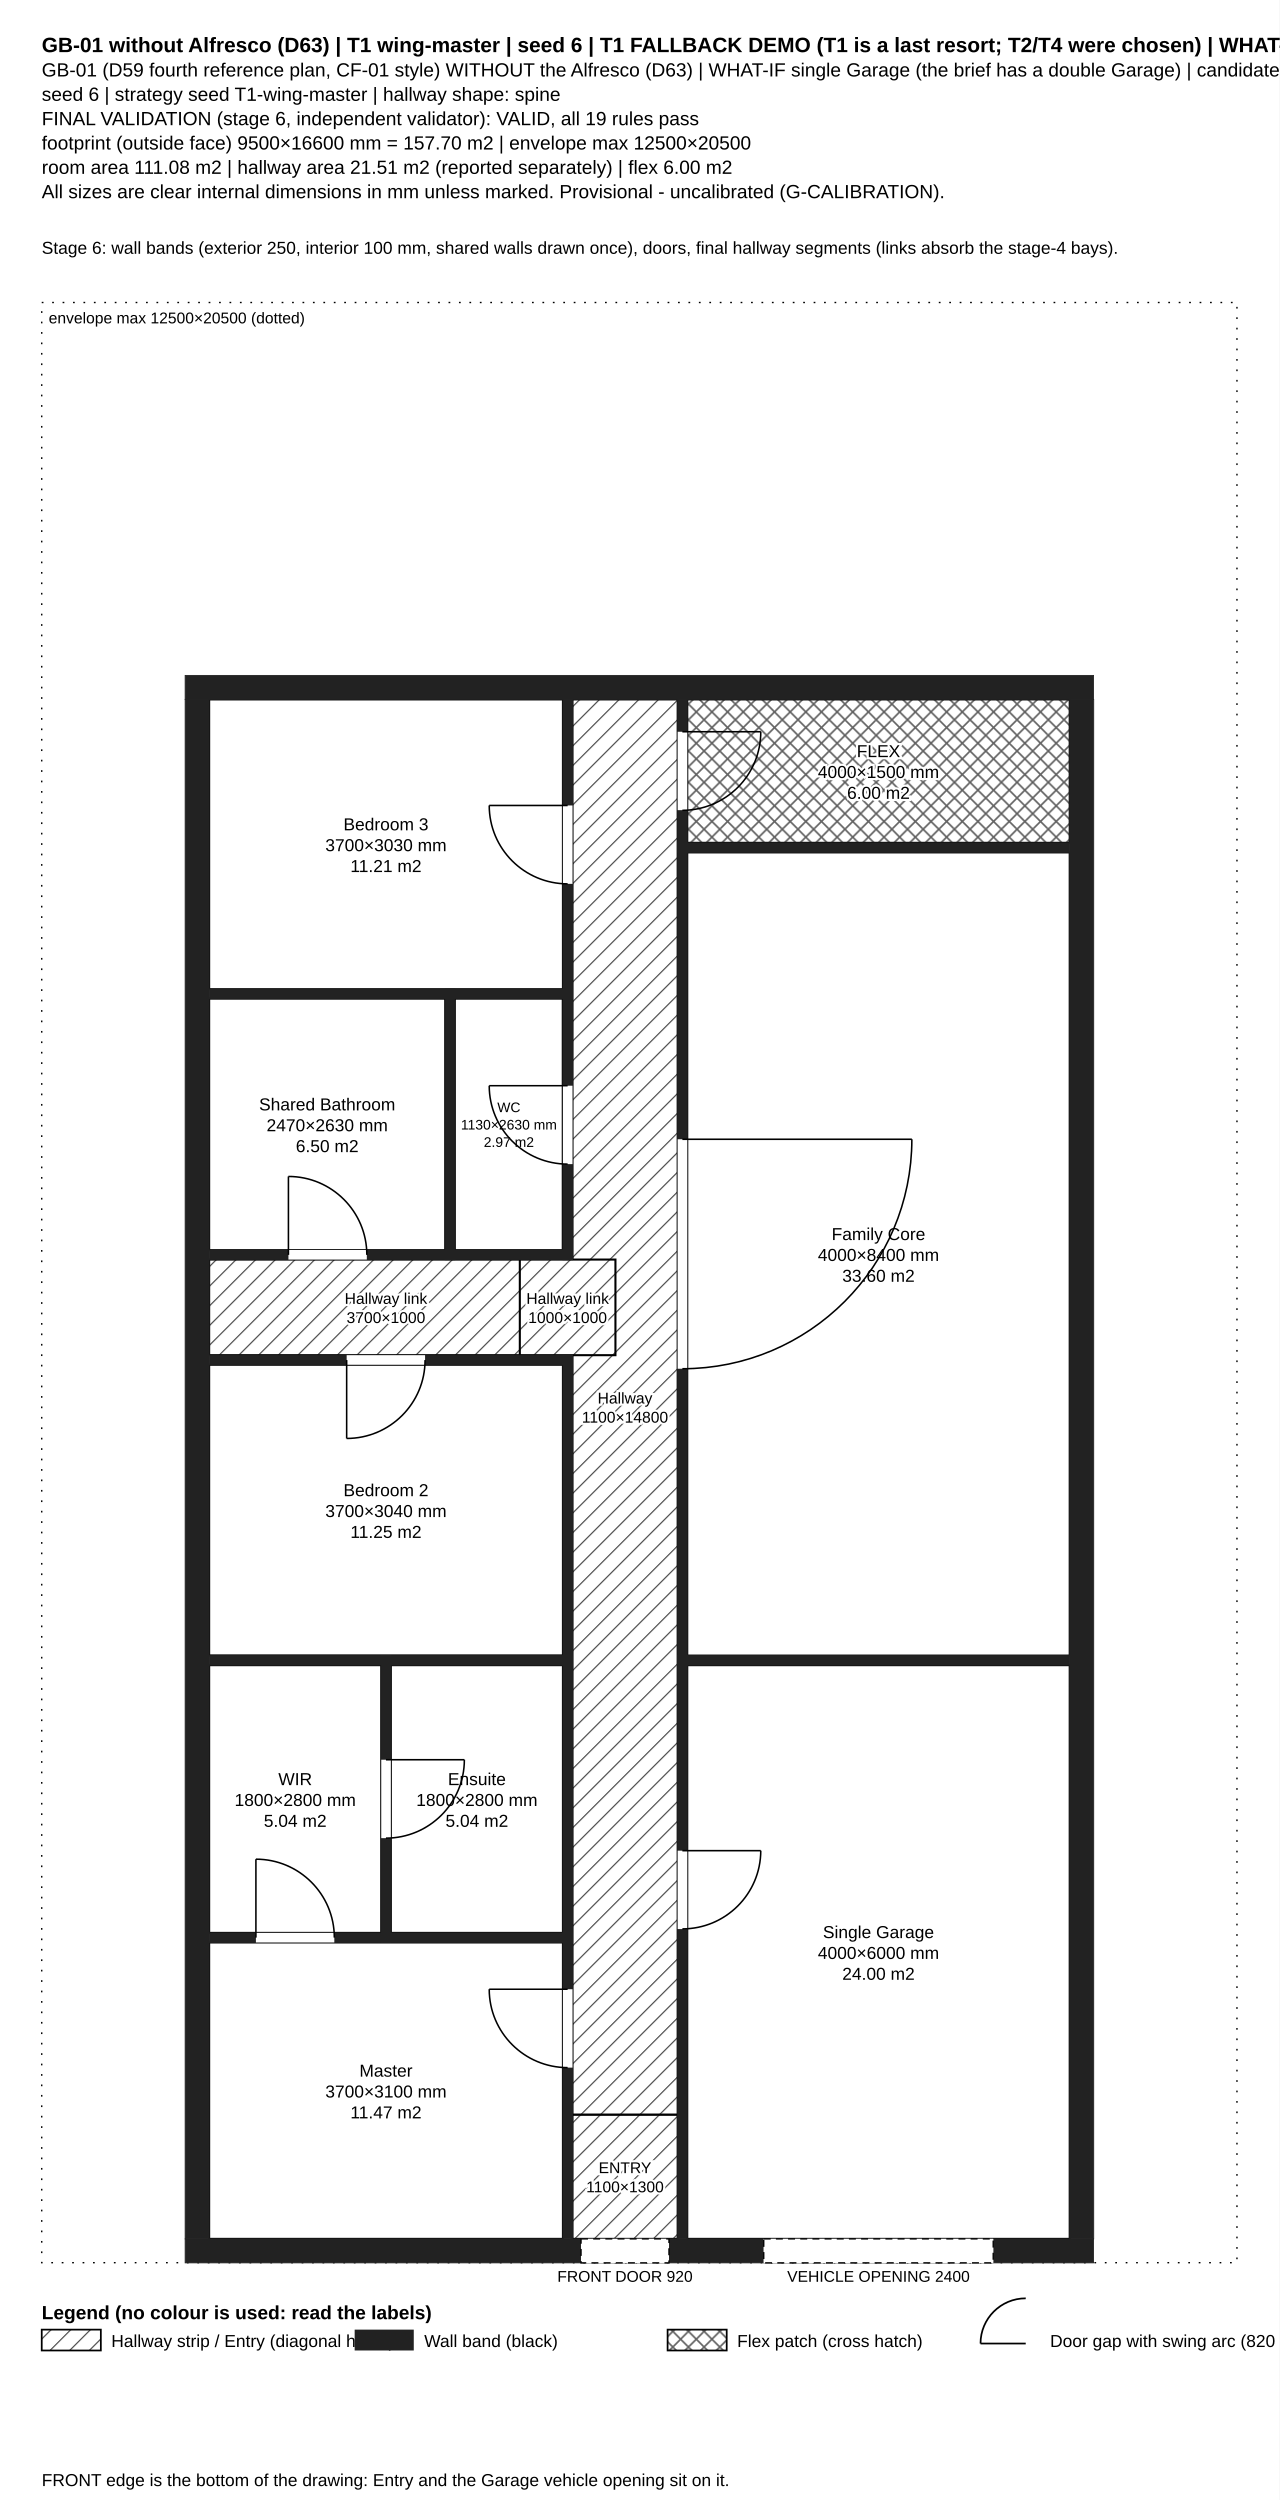
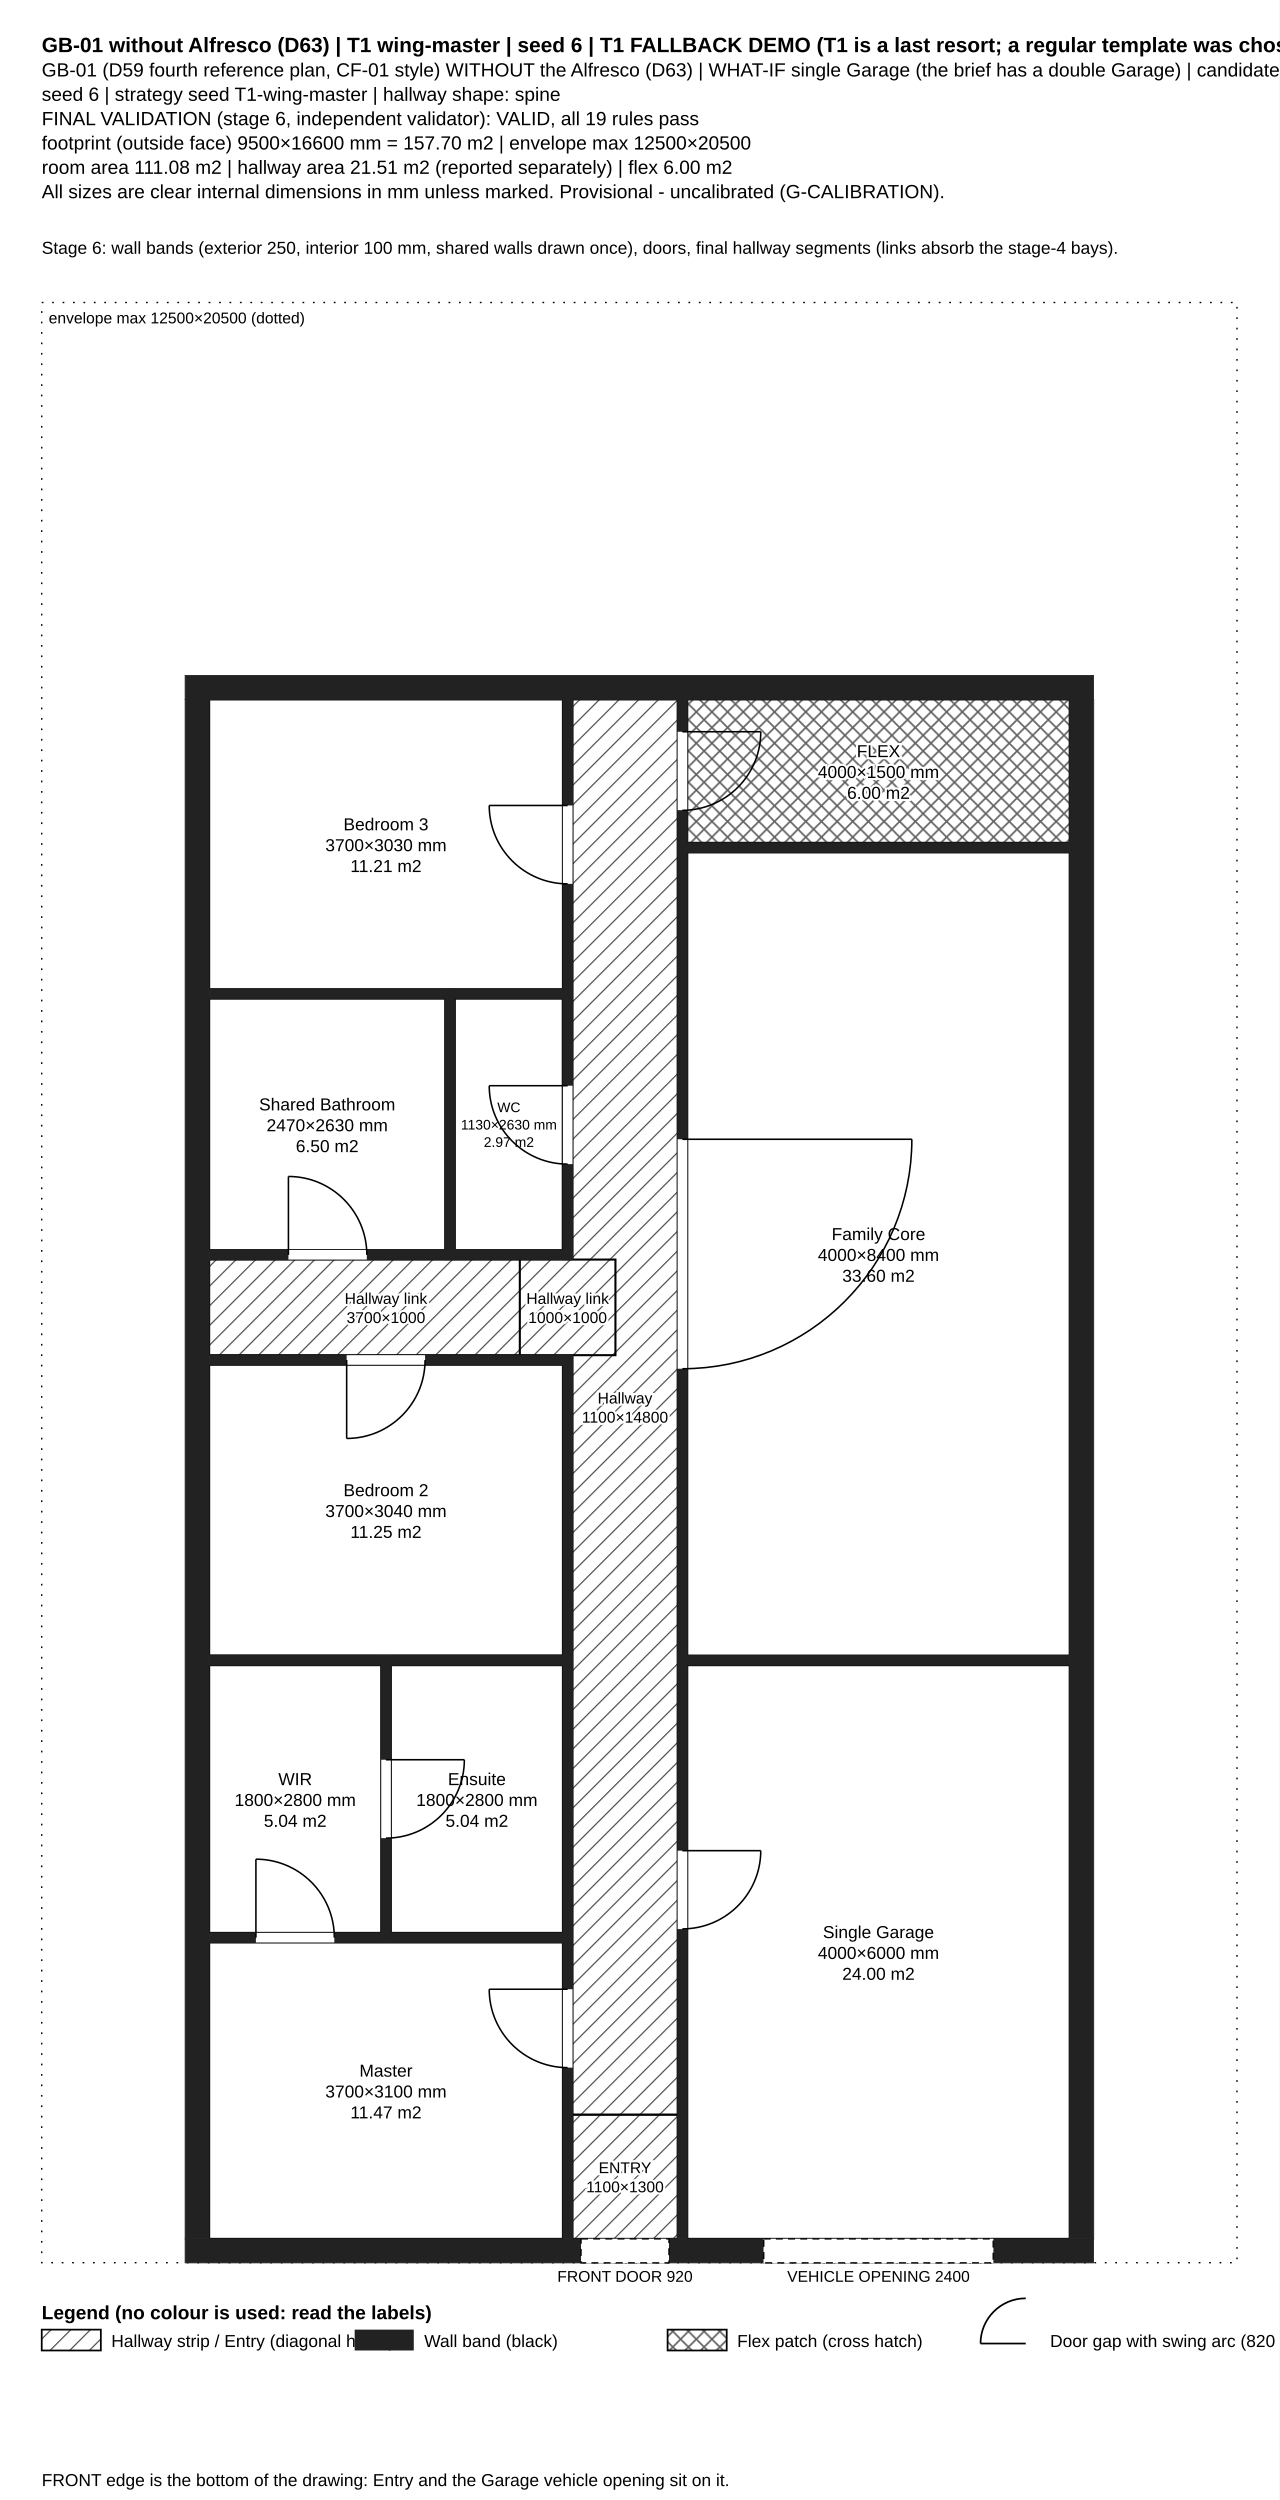
<svg xmlns="http://www.w3.org/2000/svg" width="736" height="1438" viewBox="0 0 736 1438" font-family="Arial, Helvetica, sans-serif">
  <rect width="100%" height="100%" fill="#fff" />
  <defs>
    <pattern id="hall" width="8" height="8" patternUnits="userSpaceOnUse" patternTransform="rotate(45)">
      <rect width="8" height="8" fill="#fff" />
      <line x1="0" y1="0" x2="0" y2="8" stroke="#555" stroke-width="1.4" />
    </pattern>
    <pattern id="flex" width="9" height="9" patternUnits="userSpaceOnUse">
      <rect width="9" height="9" fill="#fff" />
      <path d="M0 0L9 9M9 0L0 9" stroke="#666" stroke-width="1" />
    </pattern>
    <pattern id="wall" width="4" height="4" patternUnits="userSpaceOnUse">
      <rect width="4" height="4" fill="#222" />
    </pattern>
  </defs>
-   <text x="24" y="30" font-size="12" font-weight="bold" fill="#000">GB-01 without Alfresco (D63) | T1 wing-master | seed 6 | T1 FALLBACK DEMO (T1 is a last resort; T2/T4 were chosen) | WHAT-IF single Garage, not the brief | provisional</text>
+   <text x="24" y="30" font-size="12" font-weight="bold" fill="#000">GB-01 without Alfresco (D63) | T1 wing-master | seed 6 | T1 FALLBACK DEMO (T1 is a last resort; a regular template was chosen) | WHAT-IF single Garage, not the brief | provisional</text>
  <text x="24" y="44" font-size="11" font-weight="normal" fill="#000">GB-01 (D59 fourth reference plan, CF-01 style) WITHOUT the Alfresco (D63) | WHAT-IF single Garage (the brief has a double Garage)   |   candidate 6-0   |   STAGE 6 of the real generator output</text>
  <text x="24" y="58" font-size="11" font-weight="normal" fill="#000">seed 6   |   strategy seed T1-wing-master   |   hallway shape: spine</text>
  <text x="24" y="72" font-size="11" font-weight="normal" fill="#000">FINAL VALIDATION (stage 6, independent validator): VALID, all 19 rules pass</text>
  <text x="24" y="86" font-size="11" font-weight="normal" fill="#000">footprint (outside face) 9500×16600 mm = 157.70 m2 | envelope max 12500×20500</text>
  <text x="24" y="100" font-size="11" font-weight="normal" fill="#000">room area 111.08 m2 | hallway area 21.51 m2 (reported separately) | flex 6.00 m2</text>
  <text x="24" y="114" font-size="11" font-weight="normal" fill="#000">All sizes are clear internal dimensions in mm unless marked. Provisional - uncalibrated (G-CALIBRATION).</text>
  <rect x="24" y="174" width="687.5" height="1127.5" fill="none" stroke="#000" stroke-width="0.8" stroke-dasharray="1 5" />
  <text x="28" y="186" font-size="9">envelope max 12500×20500 (dotted)</text>
  <rect x="329.3" y="1216.3" width="60.5" height="71.5" fill="url(#hall)" stroke="#000" stroke-width="1.2" />
  <text x="359.5" y="1250.0" font-size="9" text-anchor="middle" fill="#000" stroke="#fff" stroke-width="2.5" paint-order="stroke">ENTRY</text>
  <text x="359.5" y="1261.0" font-size="9" text-anchor="middle" fill="#000" stroke="#fff" stroke-width="2.5" paint-order="stroke">1100×1300</text>
  <rect x="329.3" y="402.3" width="60.5" height="814.0" fill="url(#hall)" stroke="#000" stroke-width="1.2" />
  <text x="359.5" y="807.3" font-size="9" text-anchor="middle" fill="#000" stroke="#fff" stroke-width="2.5" paint-order="stroke">Hallway</text>
  <text x="359.5" y="818.3" font-size="9" text-anchor="middle" fill="#000" stroke="#fff" stroke-width="2.5" paint-order="stroke">1100×14800</text>
  <rect x="120.3" y="724.5" width="203.5" height="55.0" fill="url(#hall)" stroke="#000" stroke-width="1.2" />
  <text x="222.0" y="750.0" font-size="9" text-anchor="middle" fill="#000" stroke="#fff" stroke-width="2.5" paint-order="stroke">Hallway link</text>
  <text x="222.0" y="761.0" font-size="9" text-anchor="middle" fill="#000" stroke="#fff" stroke-width="2.5" paint-order="stroke">3700×1000</text>
  <rect x="299.0" y="724.5" width="55.0" height="55.0" fill="url(#hall)" stroke="#000" stroke-width="1.2" />
  <text x="326.5" y="750.0" font-size="9" text-anchor="middle" fill="#000" stroke="#fff" stroke-width="2.5" paint-order="stroke">Hallway link</text>
  <text x="326.5" y="761.0" font-size="9" text-anchor="middle" fill="#000" stroke="#fff" stroke-width="2.5" paint-order="stroke">1000×1000</text>
  <rect x="120.3" y="1117.3" width="203.5" height="170.5" fill="#fff" stroke="#000" stroke-width="1.2" />
  <text x="222.0" y="1194.5" font-size="10" text-anchor="middle" fill="#000" stroke="#fff" stroke-width="2.5" paint-order="stroke">Master</text>
  <text x="222.0" y="1206.5" font-size="10" text-anchor="middle" fill="#000" stroke="#fff" stroke-width="2.5" paint-order="stroke">3700×3100 mm</text>
  <text x="222.0" y="1218.5" font-size="10" text-anchor="middle" fill="#000" stroke="#fff" stroke-width="2.5" paint-order="stroke">11.47 m2</text>
  <rect x="120.3" y="957.8" width="99.0" height="154.0" fill="#fff" stroke="#000" stroke-width="1.2" />
  <text x="169.8" y="1026.8" font-size="10" text-anchor="middle" fill="#000" stroke="#fff" stroke-width="2.5" paint-order="stroke">WIR</text>
  <text x="169.8" y="1038.8" font-size="10" text-anchor="middle" fill="#000" stroke="#fff" stroke-width="2.5" paint-order="stroke">1800×2800 mm</text>
  <text x="169.8" y="1050.8" font-size="10" text-anchor="middle" fill="#000" stroke="#fff" stroke-width="2.5" paint-order="stroke">5.04 m2</text>
  <rect x="224.8" y="957.8" width="99.0" height="154.0" fill="#fff" stroke="#000" stroke-width="1.2" />
  <text x="274.3" y="1026.8" font-size="10" text-anchor="middle" fill="#000" stroke="#fff" stroke-width="2.5" paint-order="stroke">Ensuite</text>
  <text x="274.3" y="1038.8" font-size="10" text-anchor="middle" fill="#000" stroke="#fff" stroke-width="2.5" paint-order="stroke">1800×2800 mm</text>
  <text x="274.3" y="1050.8" font-size="10" text-anchor="middle" fill="#000" stroke="#fff" stroke-width="2.5" paint-order="stroke">5.04 m2</text>
  <rect x="395.3" y="957.8" width="220.0" height="330.0" fill="#fff" stroke="#000" stroke-width="1.2" />
  <text x="505.3" y="1114.8" font-size="10" text-anchor="middle" fill="#000" stroke="#fff" stroke-width="2.5" paint-order="stroke">Single Garage</text>
  <text x="505.3" y="1126.8" font-size="10" text-anchor="middle" fill="#000" stroke="#fff" stroke-width="2.5" paint-order="stroke">4000×6000 mm</text>
  <text x="505.3" y="1138.8" font-size="10" text-anchor="middle" fill="#000" stroke="#fff" stroke-width="2.5" paint-order="stroke">24.00 m2</text>
  <rect x="120.3" y="785.0" width="203.5" height="167.2" fill="#fff" stroke="#000" stroke-width="1.2" />
  <text x="222.0" y="860.6" font-size="10" text-anchor="middle" fill="#000" stroke="#fff" stroke-width="2.5" paint-order="stroke">Bedroom 2</text>
  <text x="222.0" y="872.6" font-size="10" text-anchor="middle" fill="#000" stroke="#fff" stroke-width="2.5" paint-order="stroke">3700×3040 mm</text>
  <text x="222.0" y="884.6" font-size="10" text-anchor="middle" fill="#000" stroke="#fff" stroke-width="2.5" paint-order="stroke">11.25 m2</text>
  <rect x="120.3" y="574.4" width="135.8" height="144.7" fill="#fff" stroke="#000" stroke-width="1.2" />
  <text x="188.2" y="638.7" font-size="10" text-anchor="middle" fill="#000" stroke="#fff" stroke-width="2.5" paint-order="stroke">Shared Bathroom</text>
  <text x="188.2" y="650.7" font-size="10" text-anchor="middle" fill="#000" stroke="#fff" stroke-width="2.5" paint-order="stroke">2470×2630 mm</text>
  <text x="188.2" y="662.7" font-size="10" text-anchor="middle" fill="#000" stroke="#fff" stroke-width="2.5" paint-order="stroke">6.50 m2</text>
  <rect x="261.6" y="574.4" width="62.1" height="144.7" fill="#fff" stroke="#000" stroke-width="1.2" />
  <text x="292.7" y="639.7" font-size="8" text-anchor="middle" fill="#000" stroke="#fff" stroke-width="2.5" paint-order="stroke">WC</text>
  <text x="292.7" y="649.7" font-size="8" text-anchor="middle" fill="#000" stroke="#fff" stroke-width="2.5" paint-order="stroke">1130×2630 mm</text>
  <text x="292.7" y="659.7" font-size="8" text-anchor="middle" fill="#000" stroke="#fff" stroke-width="2.5" paint-order="stroke">2.97 m2</text>
  <rect x="120.3" y="402.3" width="203.5" height="166.7" fill="#fff" stroke="#000" stroke-width="1.2" />
  <text x="222.0" y="477.6" font-size="10" text-anchor="middle" fill="#000" stroke="#fff" stroke-width="2.5" paint-order="stroke">Bedroom 3</text>
  <text x="222.0" y="489.6" font-size="10" text-anchor="middle" fill="#000" stroke="#fff" stroke-width="2.5" paint-order="stroke">3700×3030 mm</text>
  <text x="222.0" y="501.6" font-size="10" text-anchor="middle" fill="#000" stroke="#fff" stroke-width="2.5" paint-order="stroke">11.21 m2</text>
  <rect x="395.3" y="490.3" width="220.0" height="462.0" fill="#fff" stroke="#000" stroke-width="1.2" />
  <text x="505.3" y="713.3" font-size="10" text-anchor="middle" fill="#000" stroke="#fff" stroke-width="2.5" paint-order="stroke">Family Core</text>
  <text x="505.3" y="725.3" font-size="10" text-anchor="middle" fill="#000" stroke="#fff" stroke-width="2.5" paint-order="stroke">4000×8400 mm</text>
  <text x="505.3" y="737.3" font-size="10" text-anchor="middle" fill="#000" stroke="#fff" stroke-width="2.5" paint-order="stroke">33.60 m2</text>
  <rect x="395.3" y="402.3" width="220.0" height="82.5" fill="url(#flex)" stroke="#000" stroke-width="1.2" />
  <text x="505.3" y="435.5" font-size="10" text-anchor="middle" fill="#000" stroke="#fff" stroke-width="2.5" paint-order="stroke">FLEX</text>
  <text x="505.3" y="447.5" font-size="10" text-anchor="middle" fill="#000" stroke="#fff" stroke-width="2.5" paint-order="stroke">4000×1500 mm</text>
  <text x="505.3" y="459.5" font-size="10" text-anchor="middle" fill="#000" stroke="#fff" stroke-width="2.5" paint-order="stroke">6.00 m2</text>
  <rect x="106.5" y="388.5" width="522.5" height="13.8" fill="#222" stroke="#222" stroke-width="0.5" />
  <rect x="106.5" y="1287.8" width="522.5" height="13.8" fill="#222" stroke="#222" stroke-width="0.5" />
  <rect x="106.5" y="402.3" width="13.8" height="885.5" fill="#222" stroke="#222" stroke-width="0.5" />
  <rect x="615.3" y="402.3" width="13.8" height="885.5" fill="#222" stroke="#222" stroke-width="0.5" />
  <rect x="323.8" y="402.3" width="5.5" height="322.3" fill="#222" stroke="#222" stroke-width="0.5" />
  <rect x="323.8" y="779.5" width="5.5" height="508.2" fill="#222" stroke="#222" stroke-width="0.5" />
  <rect x="219.3" y="952.3" width="5.5" height="165.0" fill="#222" stroke="#222" stroke-width="0.5" />
  <rect x="389.8" y="402.3" width="5.5" height="885.5" fill="#222" stroke="#222" stroke-width="0.5" />
  <rect x="256.1" y="568.9" width="5.5" height="155.7" fill="#222" stroke="#222" stroke-width="0.5" />
  <rect x="120.3" y="1111.8" width="209.0" height="5.5" fill="#222" stroke="#222" stroke-width="0.5" />
  <rect x="120.3" y="952.3" width="209.0" height="5.5" fill="#222" stroke="#222" stroke-width="0.5" />
  <rect x="389.8" y="952.3" width="225.5" height="5.5" fill="#222" stroke="#222" stroke-width="0.5" />
  <rect x="120.3" y="779.5" width="209.0" height="5.5" fill="#222" stroke="#222" stroke-width="0.5" />
  <rect x="120.3" y="568.9" width="209.0" height="5.5" fill="#222" stroke="#222" stroke-width="0.5" />
  <rect x="120.3" y="719.0" width="209.0" height="5.5" fill="#222" stroke="#222" stroke-width="0.5" />
  <rect x="389.8" y="484.8" width="225.5" height="5.5" fill="#222" stroke="#222" stroke-width="0.5" />
  <rect x="323.8" y="1144.2" width="5.5" height="45.1" fill="#fff" stroke="none" />
  <path d="M326.5 1144.2 L281.4 1144.2 M326.5 1189.3 A45.1 45.1 0 0 1 281.4 1144.2" fill="none" stroke="#000" stroke-width="0.9" />
  <rect x="147.2" y="1111.8" width="45.1" height="5.5" fill="#fff" stroke="none" />
  <path d="M147.2 1114.5 L147.2 1069.4 M192.3 1114.5 A45.1 45.1 0 0 0 147.2 1069.4" fill="none" stroke="#000" stroke-width="0.9" />
  <rect x="219.3" y="1012.2" width="5.5" height="45.1" fill="#fff" stroke="none" />
  <path d="M222.0 1012.2 L267.1 1012.2 M222.0 1057.3 A45.1 45.1 0 0 0 267.1 1012.2" fill="none" stroke="#000" stroke-width="0.9" />
  <rect x="389.8" y="1064.5" width="5.5" height="45.1" fill="#fff" stroke="none" />
  <path d="M392.5 1064.5 L437.6 1064.5 M392.5 1109.5 A45.1 45.1 0 0 0 437.6 1064.5" fill="none" stroke="#000" stroke-width="0.9" />
  <rect x="199.4" y="779.5" width="45.1" height="5.5" fill="#fff" stroke="none" />
  <path d="M199.4 782.3 L199.4 827.4 M244.5 782.3 A45.1 45.1 0 0 1 199.4 827.4" fill="none" stroke="#000" stroke-width="0.9" />
  <rect x="165.9" y="719.0" width="45.1" height="5.5" fill="#fff" stroke="none" />
  <path d="M165.9 721.8 L165.9 676.7 M211.0 721.8 A45.1 45.1 0 0 0 165.9 676.7" fill="none" stroke="#000" stroke-width="0.9" />
  <rect x="323.8" y="624.5" width="5.5" height="45.1" fill="#fff" stroke="none" />
  <path d="M326.5 624.5 L281.4 624.5 M326.5 669.6 A45.1 45.1 0 0 1 281.4 624.5" fill="none" stroke="#000" stroke-width="0.9" />
  <rect x="323.8" y="463.3" width="5.5" height="45.1" fill="#fff" stroke="none" />
  <path d="M326.5 463.3 L281.4 463.3 M326.5 508.4 A45.1 45.1 0 0 1 281.4 463.3" fill="none" stroke="#000" stroke-width="0.9" />
  <rect x="389.8" y="420.9" width="5.5" height="45.1" fill="#fff" stroke="none" />
  <path d="M392.5 420.9 L437.6 420.9 M392.5 466.1 A45.1 45.1 0 0 0 437.6 420.9" fill="none" stroke="#000" stroke-width="0.9" />
  <rect x="389.8" y="655.3" width="5.5" height="132.0" fill="#fff" stroke="none" />
  <path d="M392.5 655.3 L524.5 655.3 M392.5 787.3 A132.0 132.0 0 0 0 524.5 655.3" fill="none" stroke="#000" stroke-width="0.9" />
  <rect x="334.2" y="1287.8" width="50.6" height="13.8" fill="#fff" stroke="none" />
  <rect x="334.2" y="1287.8" width="50.6" height="13.8" fill="#fff" stroke="#000" stroke-width="0.8" stroke-dasharray="4 3" />
  <text x="359.5" y="1312.5" font-size="9" text-anchor="middle">FRONT DOOR 920</text>
  <rect x="439.3" y="1287.8" width="132.0" height="13.8" fill="#fff" stroke="none" />
  <rect x="439.3" y="1287.8" width="132.0" height="13.8" fill="#fff" stroke="#000" stroke-width="0.8" stroke-dasharray="4 3" />
  <text x="505.3" y="1312.5" font-size="9" text-anchor="middle">VEHICLE OPENING 2400</text>
  <text x="24" y="146" font-size="10">Stage 6: wall bands (exterior 250, interior 100 mm, shared walls drawn once), doors, final hallway segments (links absorb the stage-4 bays).</text>
  <text x="24" y="1334" font-size="11" font-weight="bold">Legend (no colour is used: read the labels)</text>
  <rect x="24" y="1340" width="34" height="12" fill="url(#hall)" stroke="#000" stroke-width="1" />
  <text x="64" y="1350" font-size="10">Hallway strip / Entry (diagonal hatch)</text>
  <rect x="204" y="1340" width="34" height="12" fill="#222" />
  <text x="244" y="1350" font-size="10">Wall band (black)</text>
  <rect x="384" y="1340" width="34" height="12" fill="url(#flex)" stroke="#000" stroke-width="1" />
  <text x="424" y="1350" font-size="10">Flex patch (cross hatch)</text>
  <path d="M564 1348 h26 M564 1348 a26 26 0 0 1 26 -26" stroke="#000" fill="none" stroke-width="1" />
  <text x="604" y="1350" font-size="10">Door gap with swing arc (820 clear)</text>
  <text x="24" y="1430" font-size="10">FRONT edge is the bottom of the drawing: Entry and the Garage vehicle opening sit on it.</text>
</svg>
